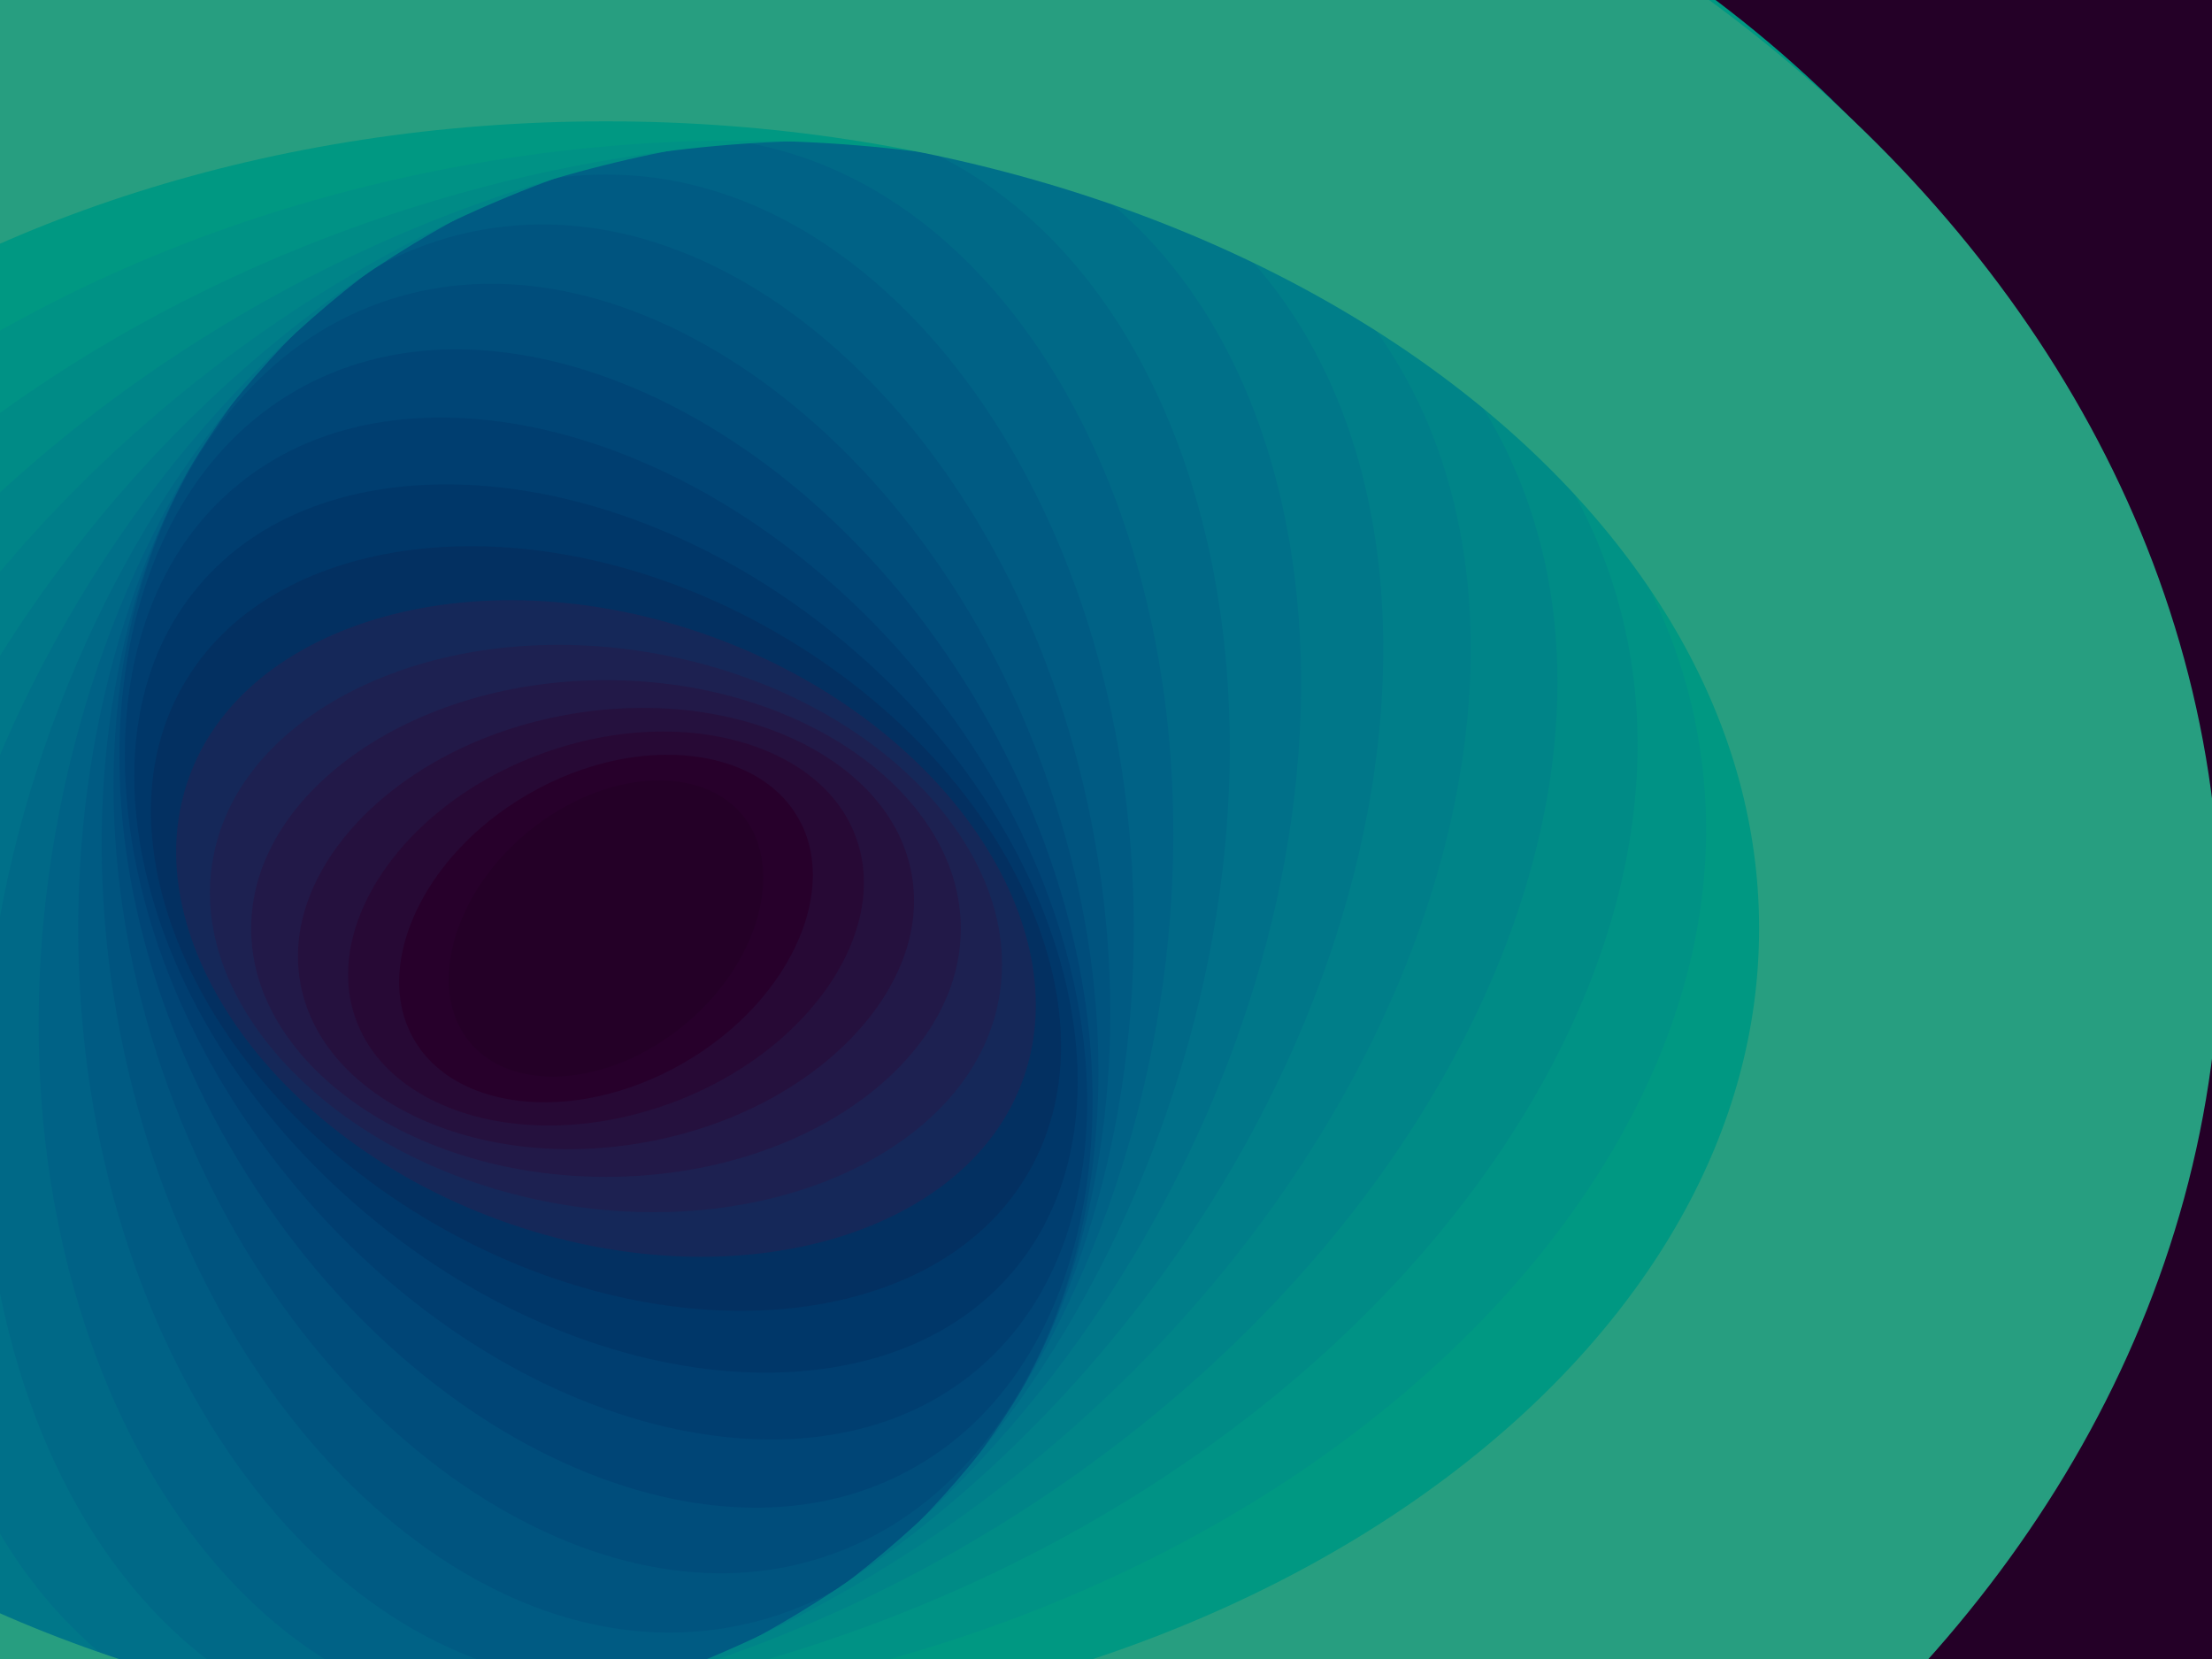
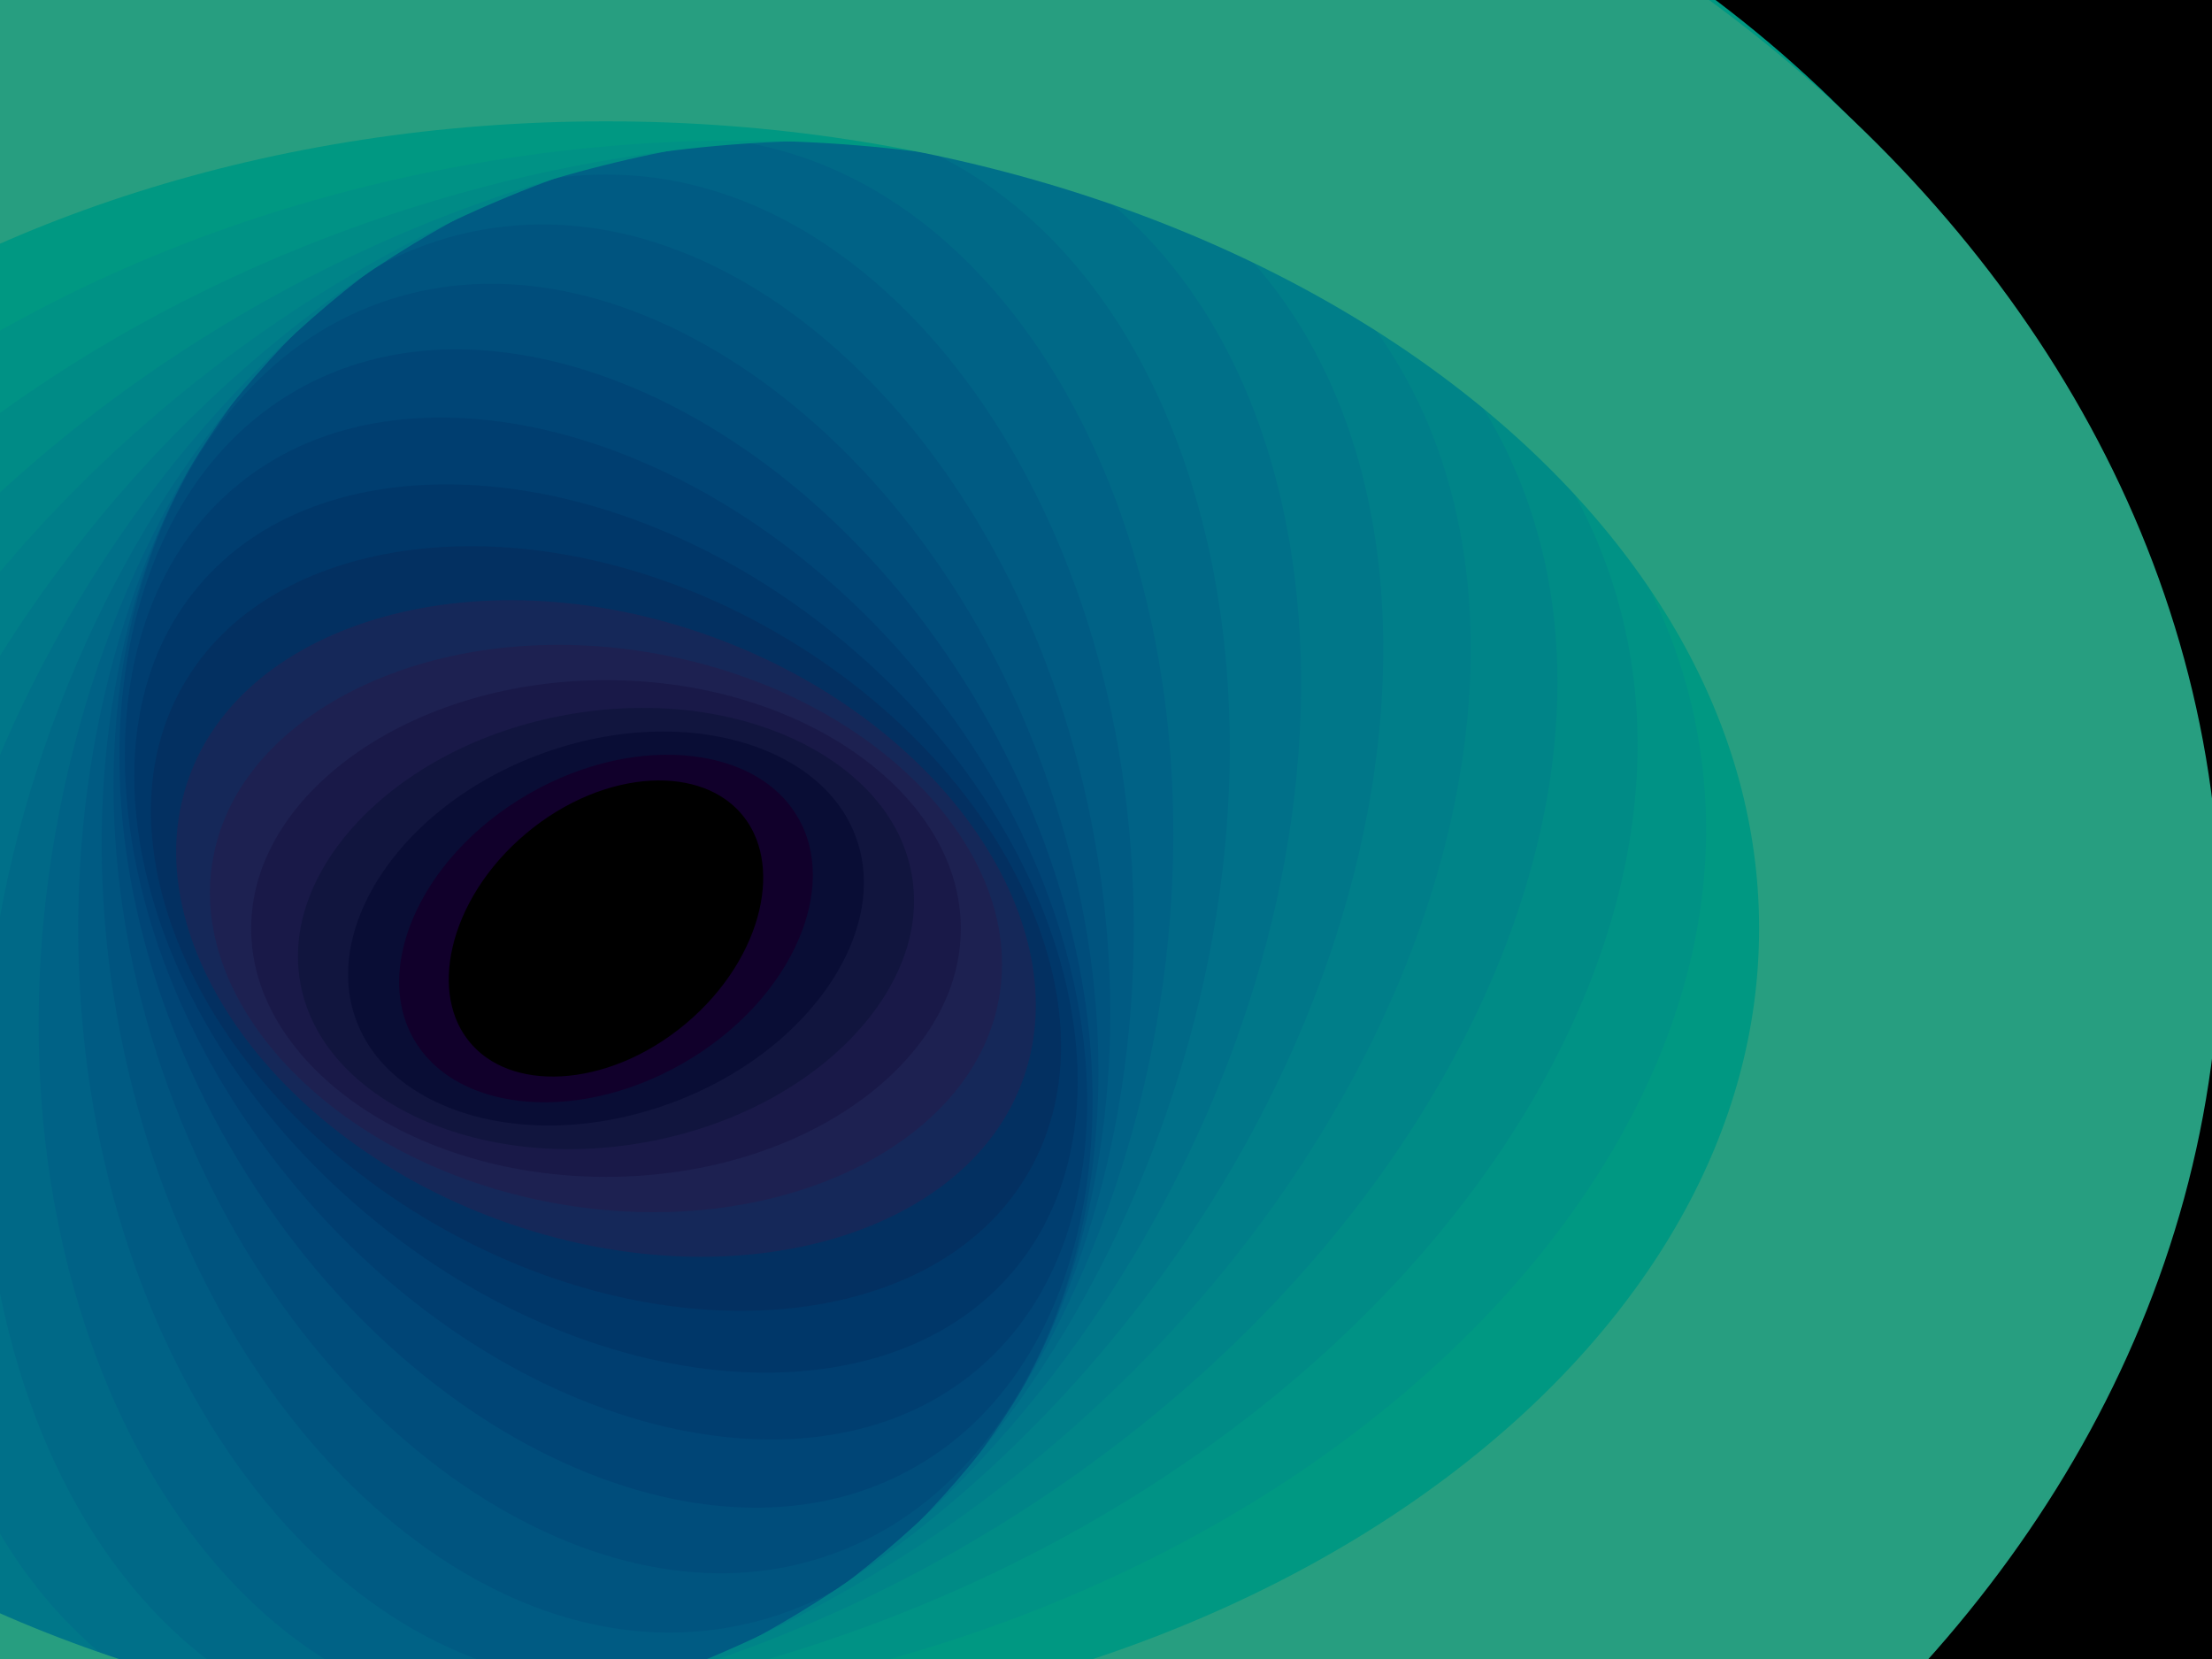
<svg xmlns="http://www.w3.org/2000/svg" viewBox="0 0 2000 1500">
-   <rect fill="#240027" width="2000" height="1500" />
+   <rect fill="#000000" width="2000" height="1500" />
  <defs>
    <ellipse fill="none" stroke-width="200" stroke-opacity="1" id="a" rx="600" ry="450" />
  </defs>
  <g transform="scale(0.802)" style="transform-origin:center">
    <g transform="rotate(180 0 0)" style="transform-origin:center">
      <g transform="rotate(-160 0 0)" style="transform-origin:center">
        <g transform="translate(1000 750)">
-           <use stroke="#27002B" href="#a" transform="rotate(-60 0 0) scale(0.4)" />
-           <use stroke="#270935" href="#a" transform="rotate(-50 0 0) scale(0.5)" />
-           <use stroke="#25113e" href="#a" transform="rotate(-40 0 0) scale(0.6)" />
-           <use stroke="#221948" href="#a" transform="rotate(-30 0 0) scale(0.7)" />
+           <use stroke="#11002b" href="#a" transform="rotate(-60 0 0) scale(0.4)" />
+           <use stroke="#090d35" href="#a" transform="rotate(-50 0 0) scale(0.5)" />
+           <use stroke="#11153e" href="#a" transform="rotate(-40 0 0) scale(0.6)" />
+           <use stroke="#191948" href="#a" transform="rotate(-30 0 0) scale(0.7)" />
          <use stroke="#1d2151" href="#a" transform="rotate(-20 0 0) scale(0.8)" />
          <use stroke="#152859" href="#a" transform="rotate(-10 0 0) scale(0.9)" />
          <use stroke="#033061" href="#a" transform="" />
          <use stroke="#003769" href="#a" transform="rotate(10 0 0) scale(1.1)" />
          <use stroke="#003e70" href="#a" transform="rotate(20 0 0) scale(1.2)" />
          <use stroke="#004576" href="#a" transform="rotate(30 0 0) scale(1.3)" />
          <use stroke="#004d7b" href="#a" transform="rotate(40 0 0) scale(1.4)" />
          <use stroke="#00547f" href="#a" transform="rotate(50 0 0) scale(1.5)" />
          <use stroke="#005b83" href="#a" transform="rotate(60 0 0) scale(1.6)" />
          <use stroke="#006286" href="#a" transform="rotate(70 0 0) scale(1.7)" />
          <use stroke="#006987" href="#a" transform="rotate(80 0 0) scale(1.8)" />
          <use stroke="#007089" href="#a" transform="rotate(90 0 0) scale(1.9)" />
          <use stroke="#007789" href="#a" transform="rotate(100 0 0) scale(2)" />
          <use stroke="#007e89" href="#a" transform="rotate(110 0 0) scale(2.1)" />
          <use stroke="#008488" href="#a" transform="rotate(120 0 0) scale(2.2)" />
          <use stroke="#008b86" href="#a" transform="rotate(130 0 0) scale(2.3)" />
          <use stroke="#009285" href="#a" transform="rotate(140 0 0) scale(2.4)" />
          <use stroke="#009882" href="#a" transform="rotate(150 0 0) scale(2.5)" />
          <use stroke="#279E80" href="#a" transform="rotate(160 0 0) scale(2.6)" />
        </g>
      </g>
    </g>
  </g>
</svg>
